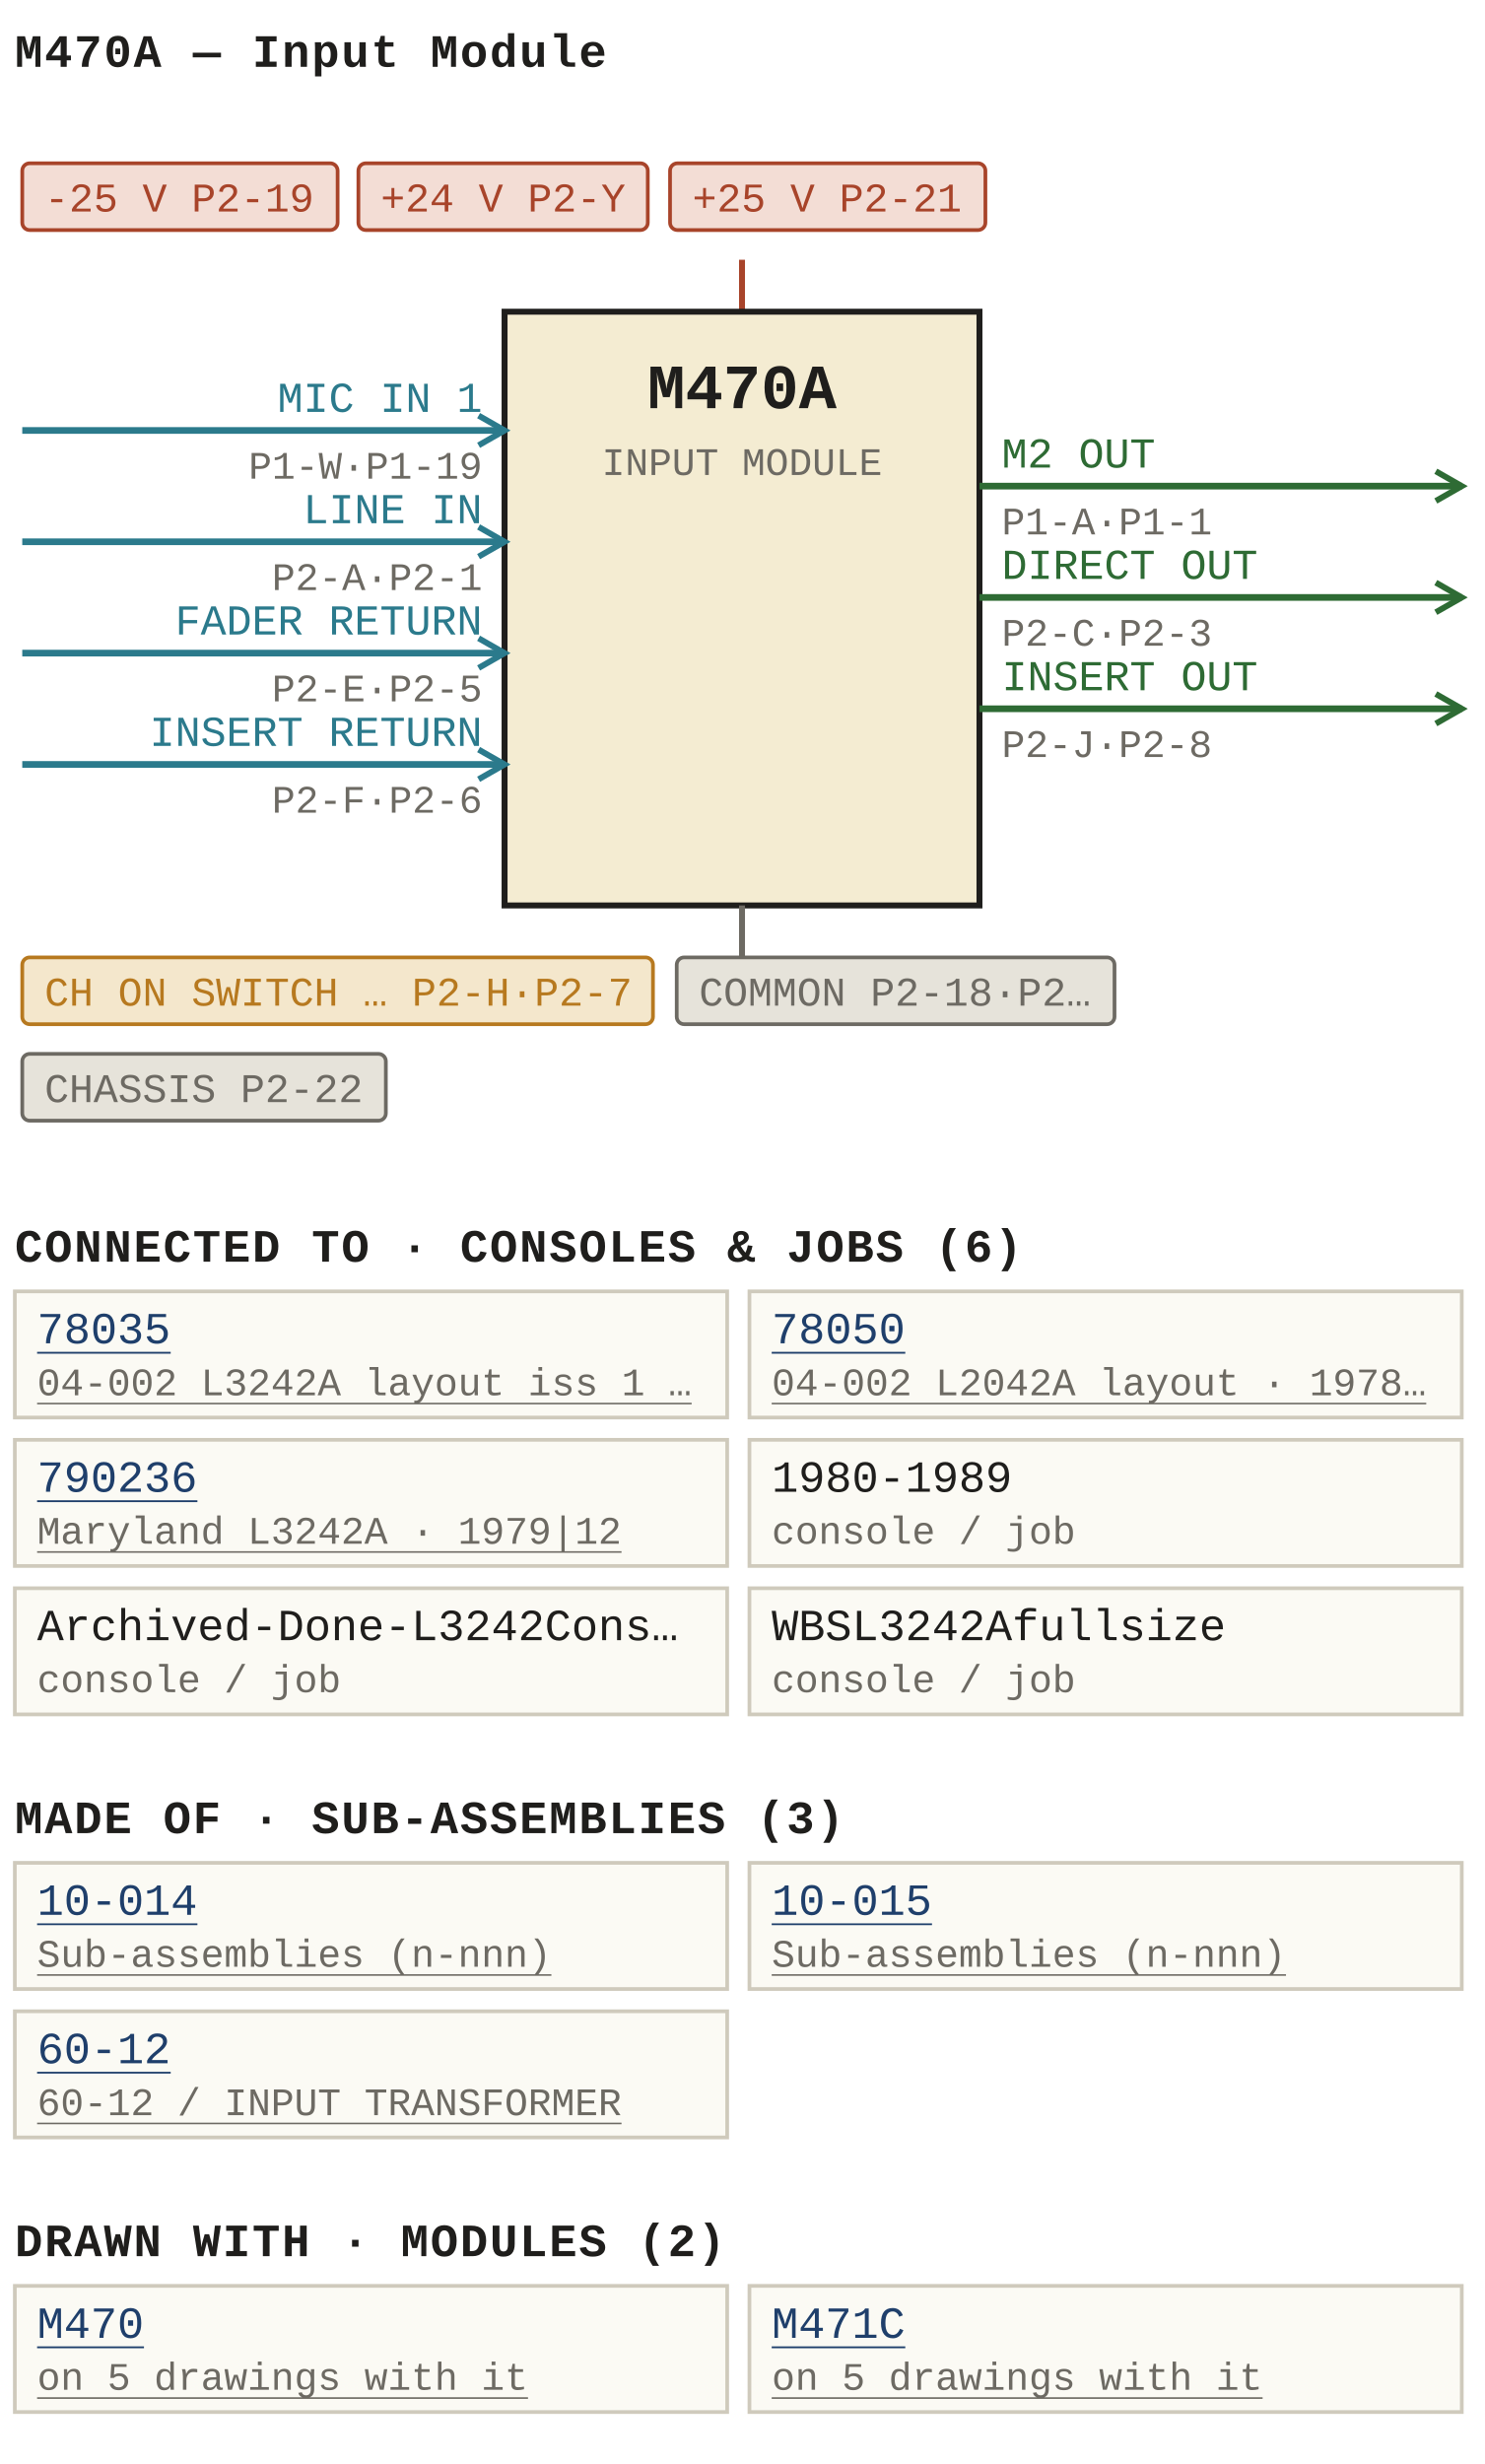
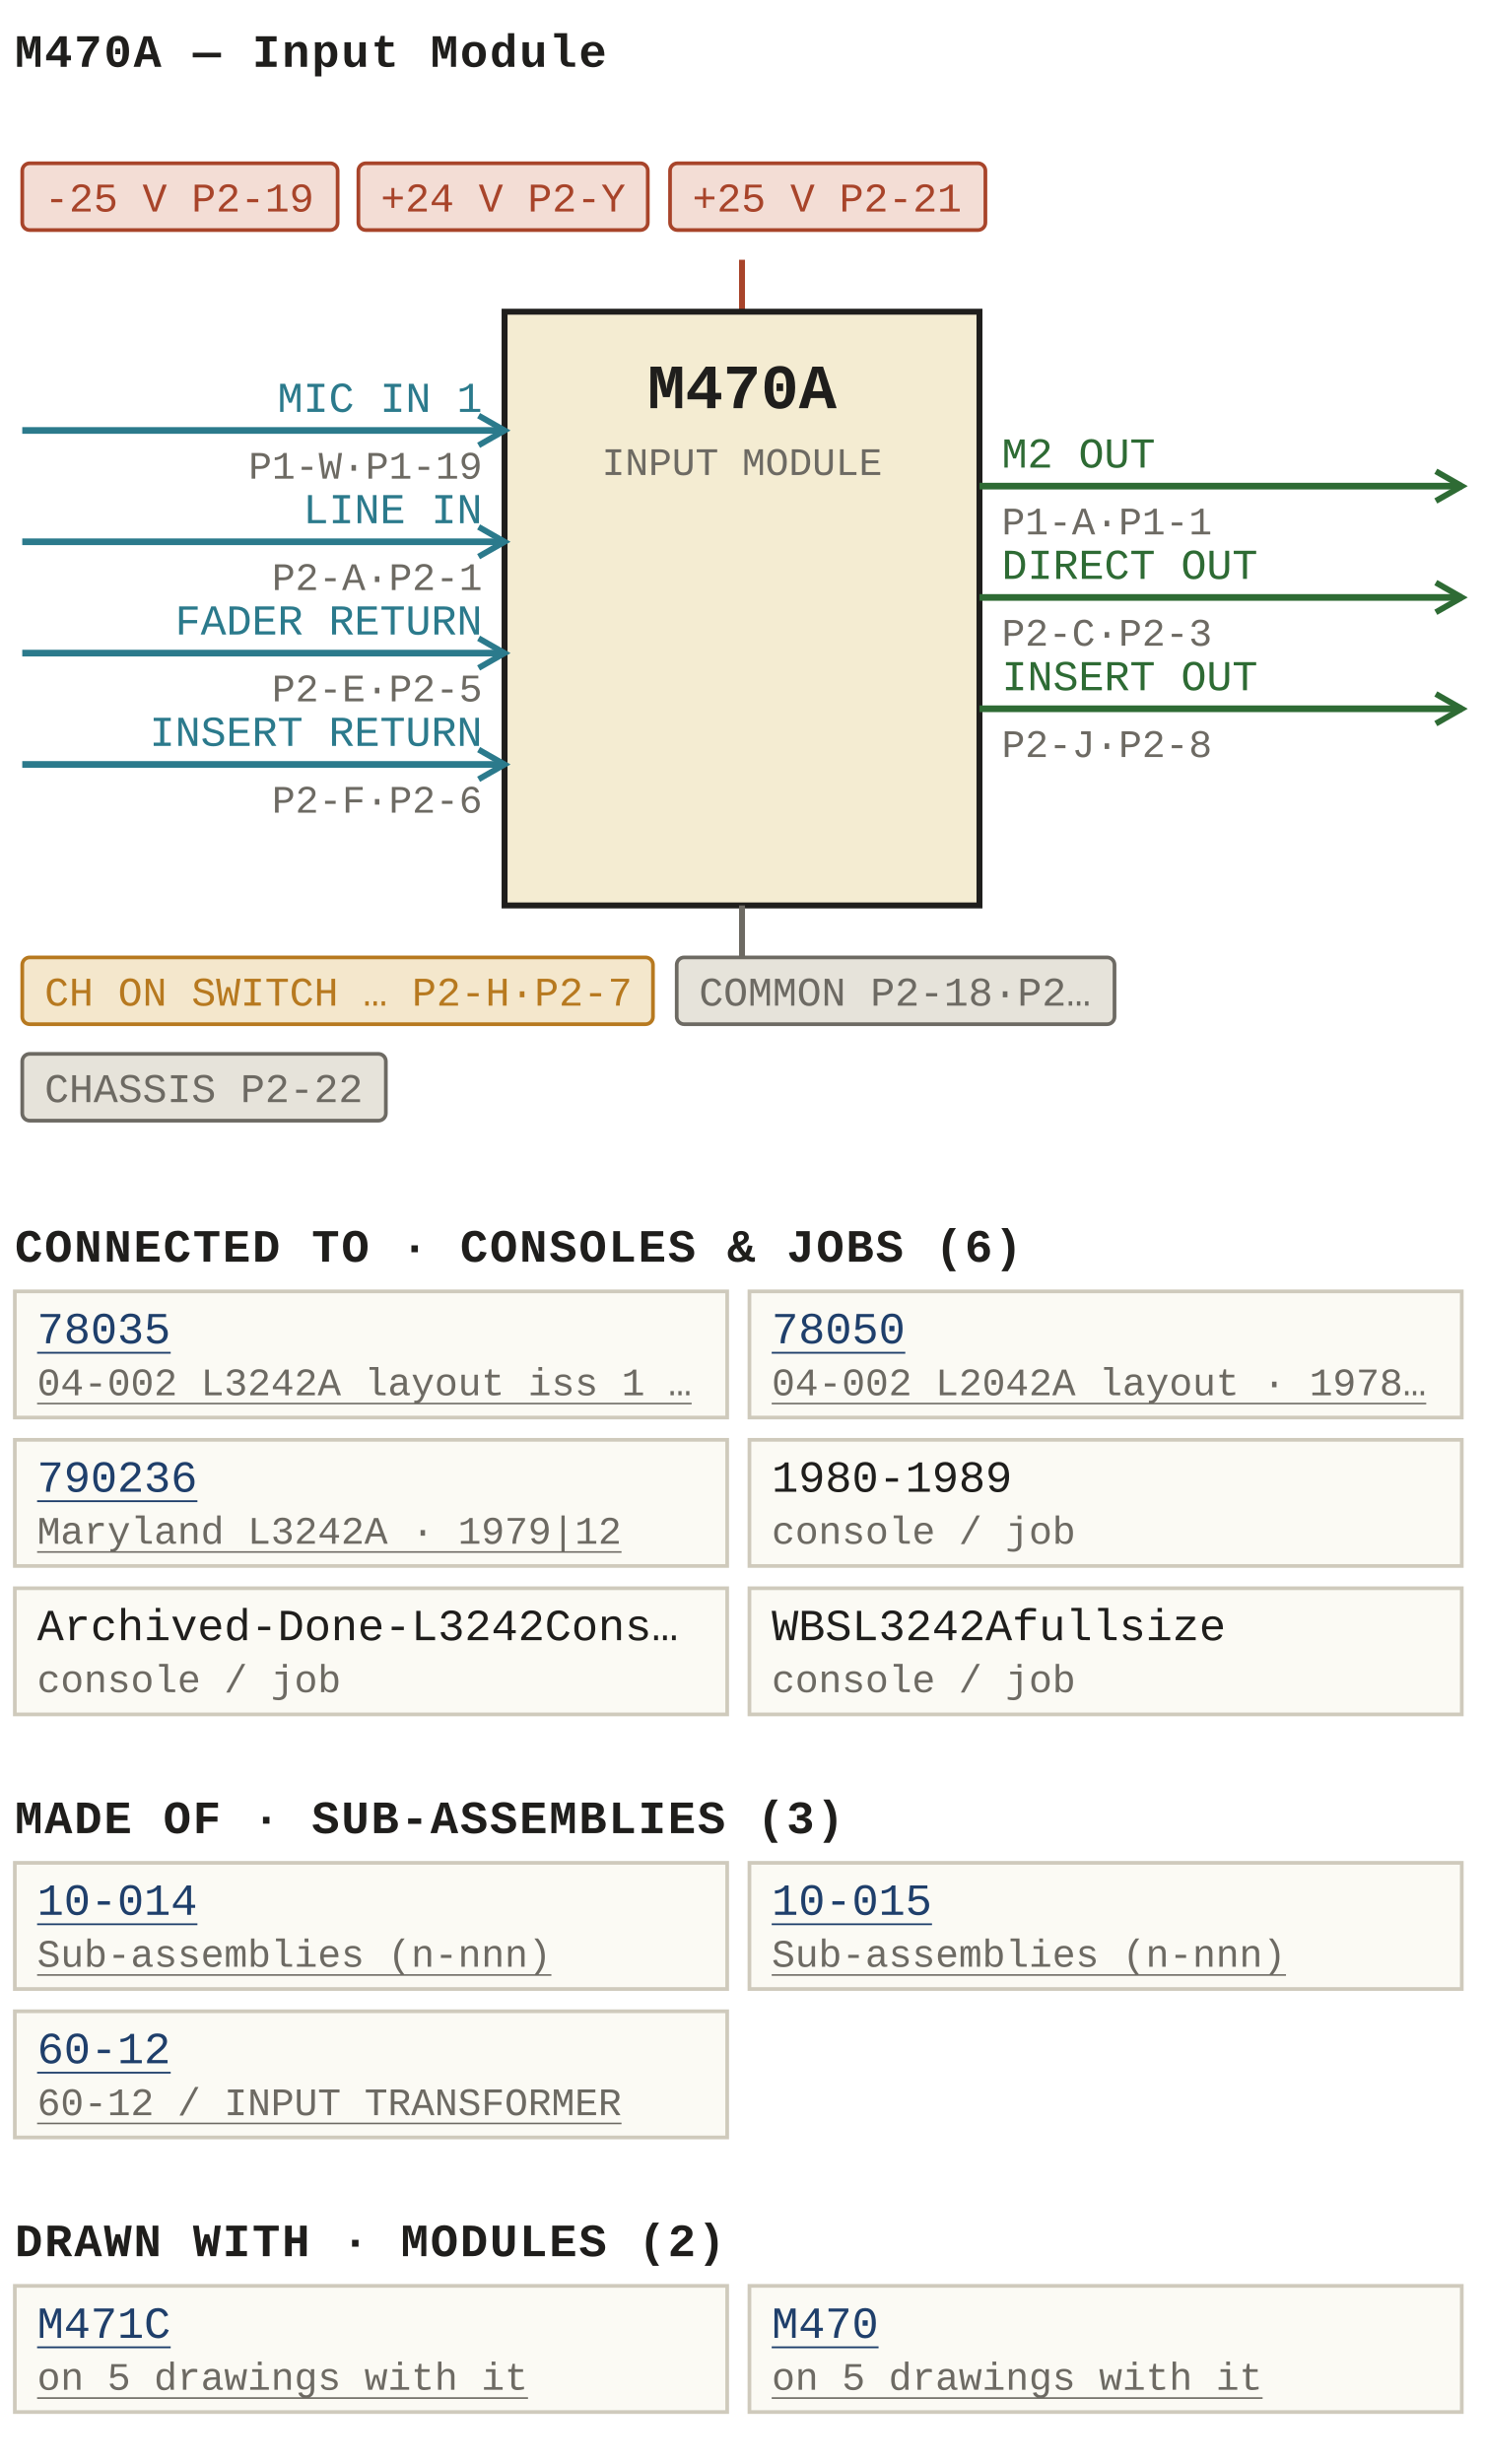
<svg xmlns="http://www.w3.org/2000/svg" class="wp" viewBox="0 0 400 664" width="400" height="664" role="img" aria-label="M470A connections" style="width:100%;max-width:500px;height:auto;background:#fbfaf4">
  <style>.wp text{font-family:"Courier Prime","Courier New",Courier,monospace;fill:#1f1e1c;font-size:12px} .wp .f{fill:#6d6a63;font-size:10.5px} .wp .h{font-size:12.5px;font-weight:700;letter-spacing:.04em} .wp .b{font-size:17px;font-weight:700} .wp a text{fill:#1f3f6b;text-decoration:underline} .wp a:hover rect{fill:#efe9d2}</style>
  <text x="4" y="18" class="h">M470A — Input Module</text>
  <rect x="6" y="44" width="85" height="18" rx="2" fill="#f3ddd5" stroke="#a8442a" />
  <text x="12" y="57" style="font-size:11px;fill:#a8442a">-25 V P2-19</text>
  <rect x="96.6" y="44" width="78" height="18" rx="2" fill="#f3ddd5" stroke="#a8442a" />
  <text x="102.6" y="57" style="font-size:11px;fill:#a8442a">+24 V P2-Y</text>
  <rect x="180.6" y="44" width="85" height="18" rx="2" fill="#f3ddd5" stroke="#a8442a" />
  <text x="186.6" y="57" style="font-size:11px;fill:#a8442a">+25 V P2-21</text>
  <line x1="200.0" y1="70" x2="200.0" y2="84" stroke="#a8442a" stroke-width="1.6" />
  <rect x="136" y="84" width="128" height="160" fill="#f4ecd2" stroke="#1f1e1c" stroke-width="1.6" />
  <text x="200.0" y="110" class="b" text-anchor="middle">M470A</text>
  <text x="200.0" y="128" class="f" text-anchor="middle">INPUT MODULE</text>
  <line x1="6" y1="116" x2="136" y2="116" stroke="#2b7a8c" stroke-width="1.8" />
  <path d="M129,112 L136,116 L129,120" fill="none" stroke="#2b7a8c" stroke-width="1.6" />
  <text x="130" y="111" text-anchor="end" style="font-size:11.5px;fill:#2b7a8c">MIC IN 1</text>
  <text x="130" y="129" text-anchor="end" class="f">P1-W·P1-19</text>
  <line x1="6" y1="146" x2="136" y2="146" stroke="#2b7a8c" stroke-width="1.8" />
  <path d="M129,142 L136,146 L129,150" fill="none" stroke="#2b7a8c" stroke-width="1.6" />
  <text x="130" y="141" text-anchor="end" style="font-size:11.5px;fill:#2b7a8c">LINE IN</text>
  <text x="130" y="159" text-anchor="end" class="f">P2-A·P2-1</text>
  <line x1="6" y1="176" x2="136" y2="176" stroke="#2b7a8c" stroke-width="1.8" />
  <path d="M129,172 L136,176 L129,180" fill="none" stroke="#2b7a8c" stroke-width="1.6" />
  <text x="130" y="171" text-anchor="end" style="font-size:11.5px;fill:#2b7a8c">FADER RETURN</text>
  <text x="130" y="189" text-anchor="end" class="f">P2-E·P2-5</text>
  <line x1="6" y1="206" x2="136" y2="206" stroke="#2b7a8c" stroke-width="1.8" />
  <path d="M129,202 L136,206 L129,210" fill="none" stroke="#2b7a8c" stroke-width="1.6" />
  <text x="130" y="201" text-anchor="end" style="font-size:11.5px;fill:#2b7a8c">INSERT RETURN</text>
  <text x="130" y="219" text-anchor="end" class="f">P2-F·P2-6</text>
  <line x1="264" y1="131" x2="394" y2="131" stroke="#2e6b34" stroke-width="1.8" />
  <path d="M387,127 L394,131 L387,135" fill="none" stroke="#2e6b34" stroke-width="1.6" />
  <text x="270" y="126" text-anchor="start" style="font-size:11.5px;fill:#2e6b34">M2 OUT</text>
  <text x="270" y="144" text-anchor="start" class="f">P1-A·P1-1</text>
  <line x1="264" y1="161" x2="394" y2="161" stroke="#2e6b34" stroke-width="1.8" />
  <path d="M387,157 L394,161 L387,165" fill="none" stroke="#2e6b34" stroke-width="1.6" />
  <text x="270" y="156" text-anchor="start" style="font-size:11.5px;fill:#2e6b34">DIRECT OUT</text>
  <text x="270" y="174" text-anchor="start" class="f">P2-C·P2-3</text>
  <line x1="264" y1="191" x2="394" y2="191" stroke="#2e6b34" stroke-width="1.8" />
  <path d="M387,187 L394,191 L387,195" fill="none" stroke="#2e6b34" stroke-width="1.6" />
  <text x="270" y="186" text-anchor="start" style="font-size:11.5px;fill:#2e6b34">INSERT OUT</text>
  <text x="270" y="204" text-anchor="start" class="f">P2-J·P2-8</text>
  <line x1="200.0" y1="244" x2="200.0" y2="258" stroke="#6d6a63" stroke-width="1.6" />
  <rect x="6" y="258" width="170" height="18" rx="2" fill="#f4e7cc" stroke="#b7791f" />
  <text x="12" y="271" style="font-size:11px;fill:#b7791f">CH ON SWITCH … P2-H·P2-7</text>
  <rect x="182.4" y="258" width="118" height="18" rx="2" fill="#e6e3da" stroke="#6d6a63" />
  <text x="188.4" y="271" style="font-size:11px;fill:#6d6a63">COMMON P2-18·P2…</text>
  <rect x="6" y="284" width="98" height="18" rx="2" fill="#e6e3da" stroke="#6d6a63" />
  <text x="12" y="297" style="font-size:11px;fill:#6d6a63">CHASSIS P2-22</text>
  <text x="4" y="340" class="h">CONNECTED TO · CONSOLES &amp; JOBS (6)</text>
  <a href="../../PAGES/Job-78035.html">
    <rect x="4" y="348" width="192" height="34" fill="#fbfaf4" stroke="#cfcabc" />
    <text x="10" y="362">78035</text>
    <text x="10" y="376" class="f">04-002 L3242A layout iss 1 …</text>
  </a>
  <a href="../../PAGES/Job-78050.html">
    <rect x="202" y="348" width="192" height="34" fill="#fbfaf4" stroke="#cfcabc" />
    <text x="208" y="362">78050</text>
    <text x="208" y="376" class="f">04-002 L2042A layout · 1978…</text>
  </a>
  <a href="../../PAGES/Job-790236.html">
    <rect x="4" y="388" width="192" height="34" fill="#fbfaf4" stroke="#cfcabc" />
    <text x="10" y="402">790236</text>
    <text x="10" y="416" class="f">Maryland L3242A · 1979|12</text>
  </a>
  <rect x="202" y="388" width="192" height="34" fill="#fbfaf4" stroke="#cfcabc" />
  <text x="208" y="402">1980-1989</text>
  <text x="208" y="416" class="f">console / job</text>
  <rect x="4" y="428" width="192" height="34" fill="#fbfaf4" stroke="#cfcabc" />
  <text x="10" y="442">Archived-Done-L3242Cons…</text>
  <text x="10" y="456" class="f">console / job</text>
  <rect x="202" y="428" width="192" height="34" fill="#fbfaf4" stroke="#cfcabc" />
  <text x="208" y="442">WBSL3242Afullsize</text>
  <text x="208" y="456" class="f">console / job</text>
  <text x="4" y="494" class="h">MADE OF · SUB-ASSEMBLIES (3)</text>
  <a href="../../PAGES/Register-Sub-assemblies-n-nnn.html#10-014">
    <rect x="4" y="502" width="192" height="34" fill="#fbfaf4" stroke="#cfcabc" />
    <text x="10" y="516">10-014</text>
    <text x="10" y="530" class="f">Sub-assemblies (n-nnn)</text>
  </a>
  <a href="../../PAGES/Register-Sub-assemblies-n-nnn.html#10-015">
    <rect x="202" y="502" width="192" height="34" fill="#fbfaf4" stroke="#cfcabc" />
    <text x="208" y="516">10-015</text>
    <text x="208" y="530" class="f">Sub-assemblies (n-nnn)</text>
  </a>
  <a href="../../PAGES/Register-Input-transformers-60-n.html#60-12">
    <rect x="4" y="542" width="192" height="34" fill="#fbfaf4" stroke="#cfcabc" />
    <text x="10" y="556">60-12</text>
    <text x="10" y="570" class="f">60-12 / INPUT TRANSFORMER</text>
  </a>
  <text x="4" y="608" class="h">DRAWN WITH · MODULES (2)</text>
-   <a href="../../PAGES/M470.html">
+   <a href="../../PAGES/M471C.html">
    <rect x="4" y="616" width="192" height="34" fill="#fbfaf4" stroke="#cfcabc" />
-     <text x="10" y="630">M470</text>
+     <text x="10" y="630">M471C</text>
    <text x="10" y="644" class="f">on 5 drawings with it</text>
  </a>
-   <a href="../../PAGES/M471C.html">
+   <a href="../../PAGES/M470.html">
    <rect x="202" y="616" width="192" height="34" fill="#fbfaf4" stroke="#cfcabc" />
-     <text x="208" y="630">M471C</text>
+     <text x="208" y="630">M470</text>
    <text x="208" y="644" class="f">on 5 drawings with it</text>
  </a>
</svg>
